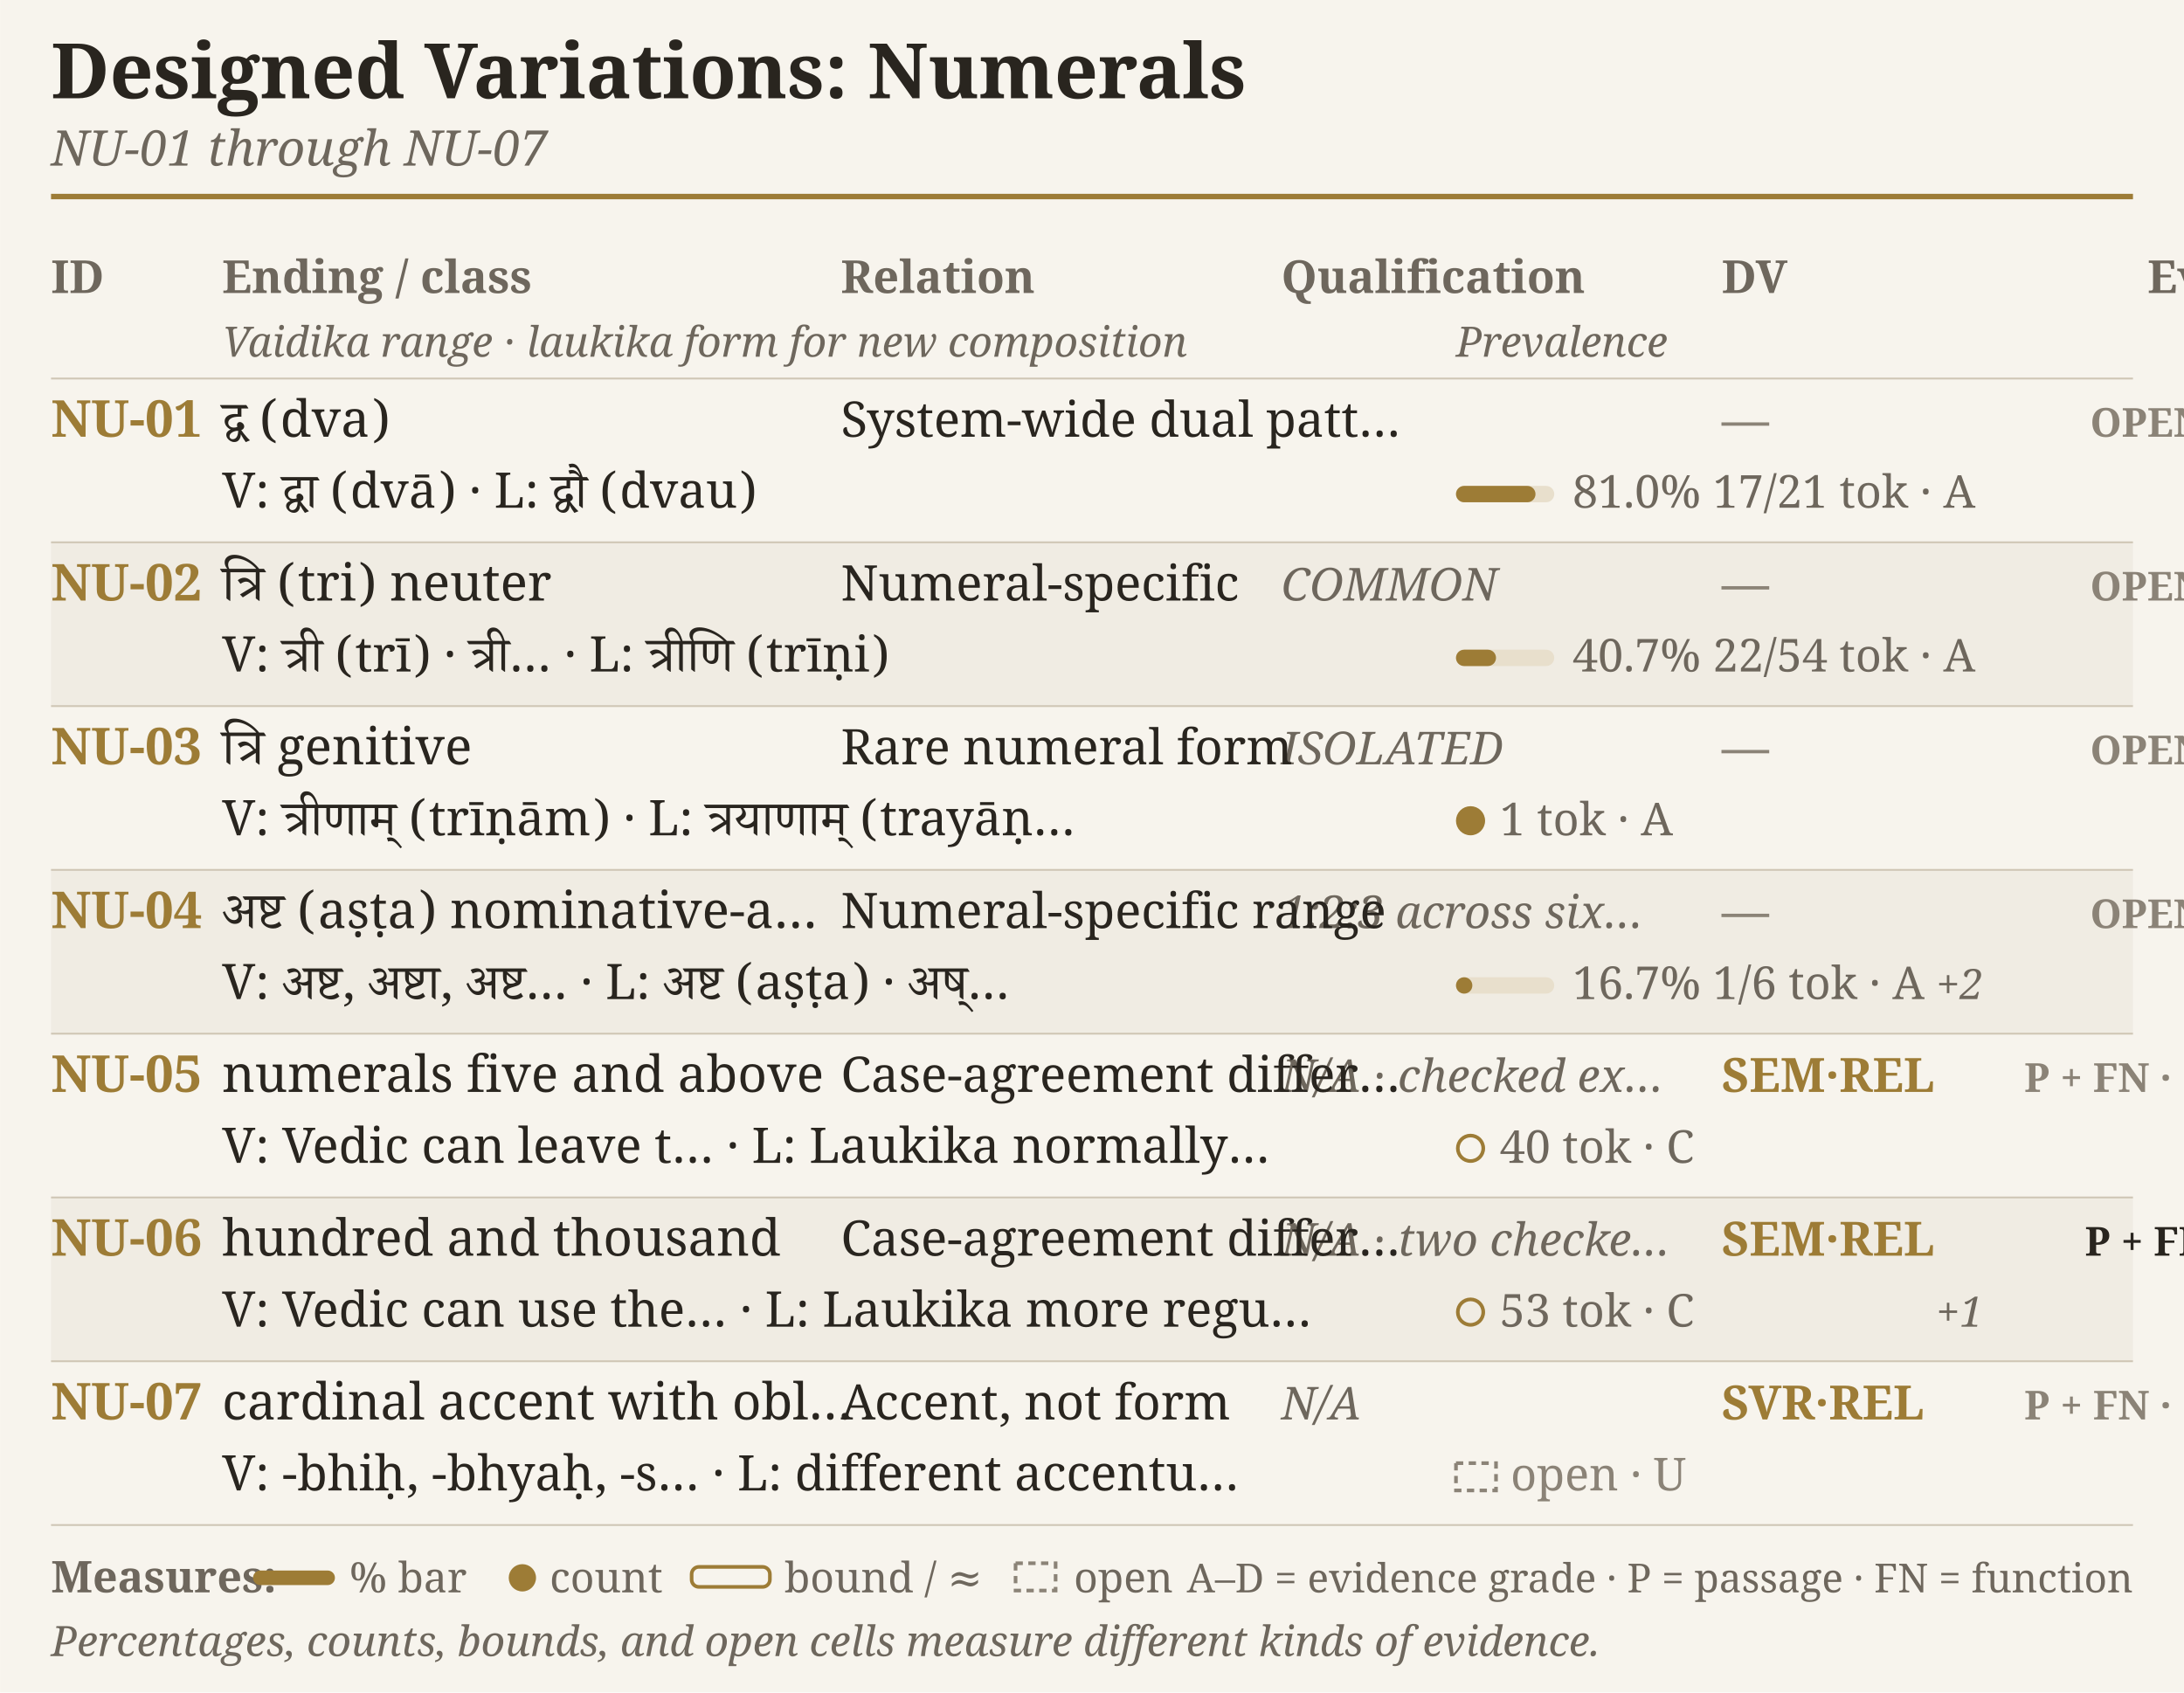
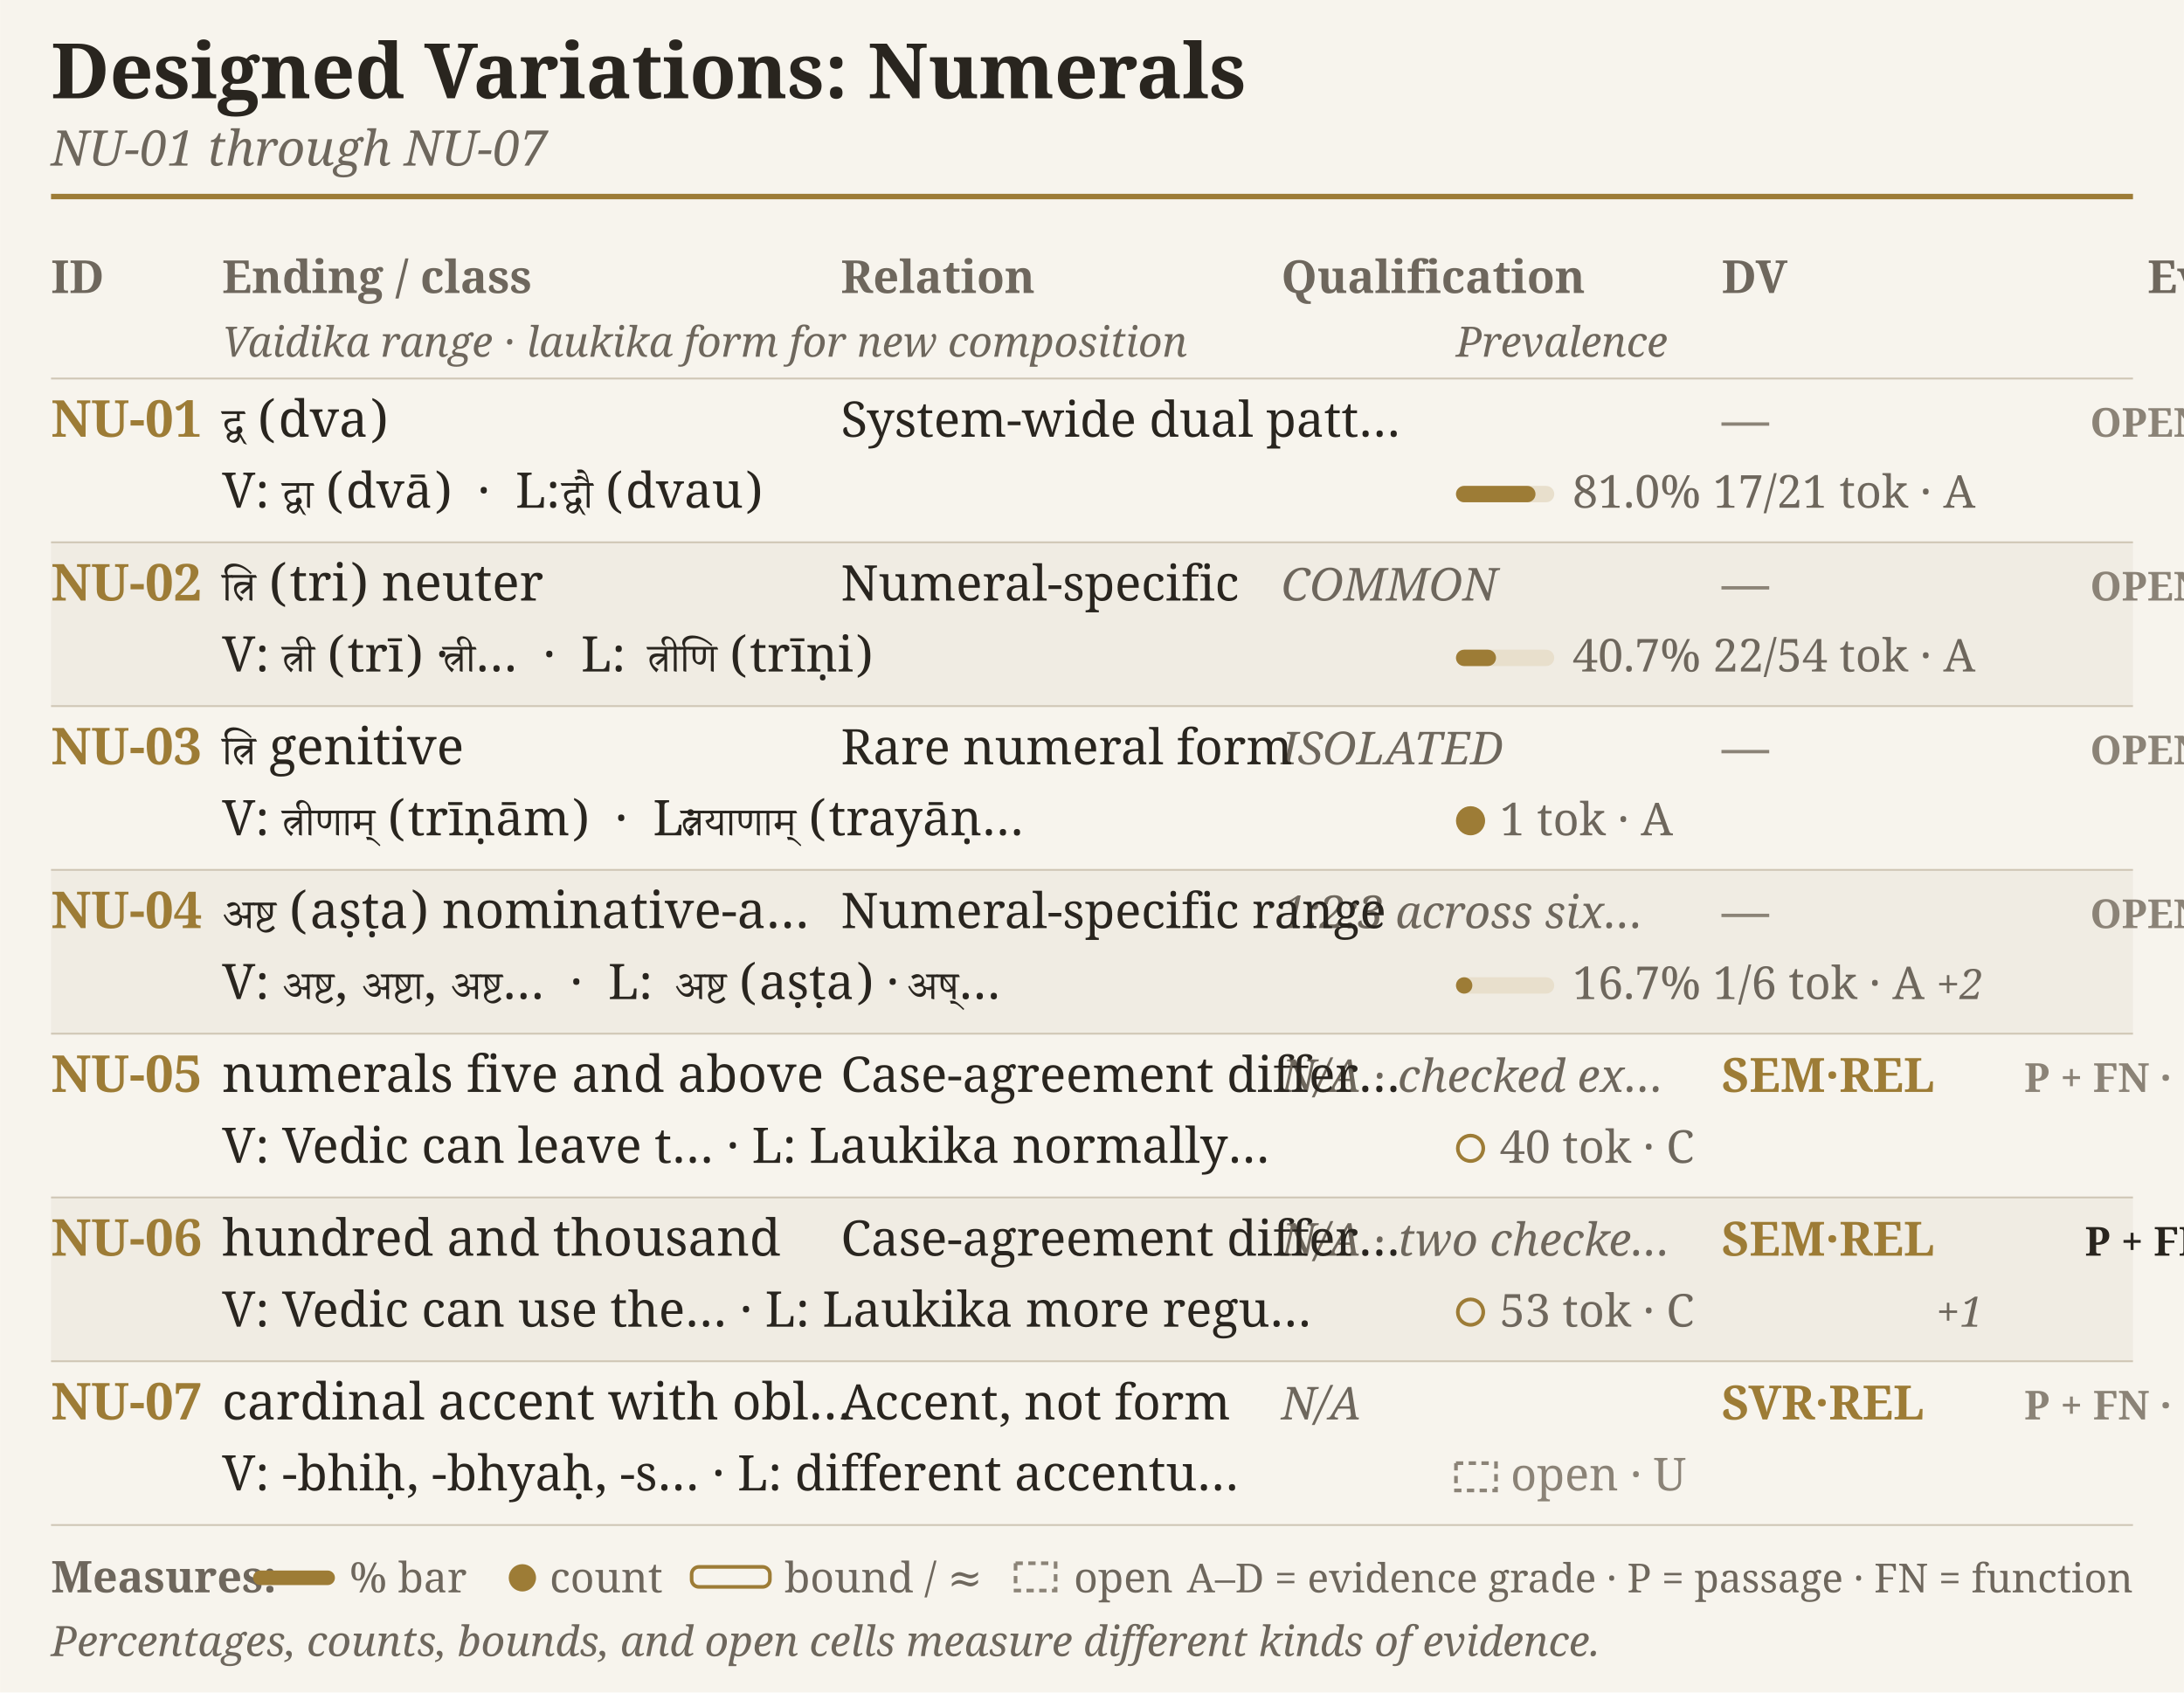
<svg xmlns="http://www.w3.org/2000/svg" width="4.75in" height="3.681in" viewBox="0 0 1200 930">
  <rect width="1200" height="930" fill="#f7f4ed" />
  <text x="28.0" y="54.0" font-family="EB Garamond, Charter, Georgia, serif" font-size="42" font-weight="600" font-style="normal" fill="#29251f" text-anchor="start">Designed Variations: Numerals</text>
  <text x="28.0" y="91.0" font-family="EB Garamond, Charter, Georgia, serif" font-size="27" font-weight="400" font-style="italic" fill="#6e675d" text-anchor="start">NU-01 through NU-07</text>
  <line x1="28" y1="108" x2="1172" y2="108" stroke="#9d7c36" stroke-width="3" />
  <text x="28.0" y="161.0" font-family="EB Garamond, Charter, Georgia, serif" font-size="25" font-weight="600" font-style="normal" fill="#6e675d" text-anchor="start">ID</text>
  <text x="122.0" y="161.0" font-family="EB Garamond, Charter, Georgia, serif" font-size="25" font-weight="600" font-style="normal" fill="#6e675d" text-anchor="start">Ending / class</text>
  <text x="462.0" y="161.0" font-family="EB Garamond, Charter, Georgia, serif" font-size="25" font-weight="600" font-style="normal" fill="#6e675d" text-anchor="start">Relation</text>
  <text x="704.0" y="161.0" font-family="EB Garamond, Charter, Georgia, serif" font-size="25" font-weight="600" font-style="normal" fill="#6e675d" text-anchor="start">Qualification</text>
  <text x="946.0" y="161.0" font-family="EB Garamond, Charter, Georgia, serif" font-size="25" font-weight="600" font-style="normal" fill="#6e675d" text-anchor="start">DV</text>
  <text x="1180.0" y="161.0" font-family="EB Garamond, Charter, Georgia, serif" font-size="25" font-weight="600" font-style="normal" fill="#6e675d" text-anchor="start">Evidence</text>
  <text x="122.0" y="196.0" font-family="EB Garamond, Charter, Georgia, serif" font-size="23" font-weight="400" font-style="italic" fill="#6e675d" text-anchor="start">Vaidika range · laukika form for new composition</text>
  <text x="800.0" y="196.0" font-family="EB Garamond, Charter, Georgia, serif" font-size="23" font-weight="400" font-style="italic" fill="#6e675d" text-anchor="start">Prevalence</text>
  <line x1="28" y1="208" x2="1172" y2="208" stroke="#cfc6b5" stroke-width="1" />
  <text x="28.0" y="240.0" font-family="EB Garamond, Charter, Georgia, serif" font-size="28" font-weight="600" font-style="normal" fill="#9d7c36" text-anchor="start">NU-01</text>
-   <text x="122.0" y="240.0" font-family="Adobe Devanagari, Noto Serif Devanagari, serif" font-size="28" font-weight="400" font-style="normal" fill="#29251f" text-anchor="start">द्व (dva)</text>
+   <g fill="#29251f">
+     <path transform="translate(122.00,240.00) scale(0.013672,-0.013672)" d="M0 916H594V771C594 753 584 743 564 743H419C194 743 94 654 94 512C94 371 182 270 316 191L317 187C223 145 184 88 184 22C184 -46 220 -105 276 -156C344 -219 409 -241 476 -241C554 -241 697 -173 719 -7H725L866 -267L991 -319L996 -313C887 -138 787 27 729 137C785 160 816 210 816 262C816 298 806 333 785 364C759 402 725 425 683 425C613 425 575 372 575 315C575 287 580 267 586 247C553 227 515 219 474 219C340 219 216 325 216 456C216 567 299 628 510 628H697L707 638L706 916H939L947 927L899 1024H-40L-48 1013ZM621 118V88C621 -51 503 -134 409 -134C333 -134 295 -99 295 -48C295 15 345 72 471 114C490 111 510 110 529 110C560 110 591 113 621 118Z" />
+     <text x="134.29" y="240.00" font-family="Adobe Devanagari, Noto Serif Devanagari, serif" font-size="28.00" fill="#29251f" dominant-baseline="auto" xml:space="preserve"> (dva)</text>
+   </g>
  <text x="462.0" y="240.0" font-family="Adobe Devanagari, Noto Serif Devanagari, serif" font-size="27" font-weight="400" font-style="normal" fill="#29251f" text-anchor="start">System-wide dual patt…</text>
-   <text x="122.0" y="279.0" font-family="Adobe Devanagari, Noto Serif Devanagari, serif" font-size="27" font-weight="400" font-style="normal" fill="#29251f" text-anchor="start">V: द्वा (dvā)  ·  L: द्वौ (dvau)</text>
+   <g fill="#29251f">
+     <text x="122.00" y="279.00" font-family="Adobe Devanagari, Noto Serif Devanagari, serif" font-size="27.00" fill="#29251f" dominant-baseline="auto" xml:space="preserve">V: </text>
+     <path transform="translate(155.01,279.00) scale(0.013184,-0.013184)" d="M0 916H594V771C594 753 584 743 564 743H419C194 743 94 654 94 512C94 371 182 270 316 191L317 187C223 145 184 88 184 22C184 -46 220 -105 276 -156C344 -219 409 -241 476 -241C554 -241 697 -173 719 -7H725L866 -267L991 -319L996 -313C887 -138 787 27 729 137C785 160 816 210 816 262C816 298 806 333 785 364C759 402 725 425 683 425C613 425 575 372 575 315C575 287 580 267 586 247C553 227 515 219 474 219C340 219 216 325 216 456C216 567 299 628 510 628H697L707 638L706 916H939L947 927L899 1024H-40L-48 1013ZM621 118V88C621 -51 503 -134 409 -134C333 -134 295 -99 295 -48C295 15 345 72 471 114C490 111 510 110 529 110C560 110 591 113 621 118Z" />
+     <path transform="translate(166.86,279.00) scale(0.013184,-0.013184)" d="M0 916H142L139 19L251 -11L261 0L257 916H438L446 927L398 1024H-40L-48 1013Z" />
+     <text x="172.11" y="279.00" font-family="Adobe Devanagari, Noto Serif Devanagari, serif" font-size="27.00" fill="#29251f" dominant-baseline="auto" xml:space="preserve"> (dvā)  ·  L: </text>
+     <path transform="translate(308.65,279.00) scale(0.013184,-0.013184)" d="M0 916H594V771C594 753 584 743 564 743H419C194 743 94 654 94 512C94 371 182 270 316 191L317 187C223 145 184 88 184 22C184 -46 220 -105 276 -156C344 -219 409 -241 476 -241C554 -241 697 -173 719 -7H725L866 -267L991 -319L996 -313C887 -138 787 27 729 137C785 160 816 210 816 262C816 298 806 333 785 364C759 402 725 425 683 425C613 425 575 372 575 315C575 287 580 267 586 247C553 227 515 219 474 219C340 219 216 325 216 456C216 567 299 628 510 628H697L707 638L706 916H939L947 927L899 1024H-40L-48 1013ZM621 118V88C621 -51 503 -134 409 -134C333 -134 295 -99 295 -48C295 15 345 72 471 114C490 111 510 110 529 110C560 110 591 113 621 118Z" />
+     <path transform="translate(320.51,279.00) scale(0.013184,-0.013184)" d="M-306 1153 -296 1148C-225 1186 -161 1211 -108 1211C-29 1211 70 1147 189 1024H-40L-48 1013L0 916H142L139 19L251 -11L261 0L257 916H438L446 927L398 1024H240C198 1249 167 1357 104 1447C41 1537 -17 1594 -115 1594C-159 1594 -207 1591 -264 1583L-228 1446L-218 1439C-169 1448 -123 1454 -79 1454C69 1454 93 1392 139 1161L135 1159C-1 1278 -92 1332 -176 1332C-238 1332 -307 1307 -374 1271Z" />
+     <text x="325.75" y="279.00" font-family="Adobe Devanagari, Noto Serif Devanagari, serif" font-size="27.00" fill="#29251f" dominant-baseline="auto" xml:space="preserve"> (dvau)</text>
+   </g>
  <text x="946.0" y="240.0" font-family="EB Garamond, Charter, Georgia, serif" font-size="26" font-weight="600" font-style="normal" fill="#8b8377" text-anchor="start">—</text>
  <rect x="800" y="267" width="54" height="9" rx="4.5" fill="#e8dfcc" />
  <rect x="800" y="267" width="43.7" height="9" rx="4.5" fill="#9d7c36" />
  <text x="864.0" y="279.0" font-family="EB Garamond, Charter, Georgia, serif" font-size="25" font-weight="400" font-style="normal" fill="#6e675d" text-anchor="start">81.0% 17/21 tok · A</text>
  <text x="1180.0" y="240.0" font-family="EB Garamond, Charter, Georgia, serif" font-size="22" font-weight="600" font-style="normal" fill="#8b8377" text-anchor="middle">OPEN</text>
  <rect x="28" y="298" width="1144" height="90" fill="#f0ece3" />
  <line x1="28" y1="298" x2="1172" y2="298" stroke="#cfc6b5" stroke-width="1" />
  <text x="28.0" y="330.0" font-family="EB Garamond, Charter, Georgia, serif" font-size="28" font-weight="600" font-style="normal" fill="#9d7c36" text-anchor="start">NU-02</text>
-   <text x="122.0" y="330.0" font-family="Adobe Devanagari, Noto Serif Devanagari, serif" font-size="28" font-weight="400" font-style="normal" fill="#29251f" text-anchor="start">त्रि (tri) neuter</text>
+   <g fill="#29251f">
+     <path transform="translate(122.00,330.00) scale(0.013672,-0.013672)" d="M0 916H142C142 617 139 318 139 19L251 -11L261 0L257 916H438L446 928L398 1024H240C221 1049 209 1083 209 1133C209 1282 349 1371 533 1371C763 1371 963 1244 1143 1063H1151L1187 1113C961 1352 718 1487 460 1487C224 1487 94 1347 94 1199C94 1133 119 1073 160 1024H-40L-48 1013Z" />
+     <path transform="translate(127.43,330.00) scale(0.013672,-0.013672)" d="M0 916H703V723C601 741 505 752 407 752C171 752 81 640 81 490C81 316 190 142 364 -30H373L459 93C299 187 189 295 189 429C189 552 295 628 474 628C543 628 605 623 663 618L664 614L329 339V332L441 264L701 495L706 492L699 18L810 -11L820 0L816 916H997L1005 927L957 1024H-40L-48 1013Z" />
+     <text x="140.51" y="330.00" font-family="Adobe Devanagari, Noto Serif Devanagari, serif" font-size="28.00" fill="#29251f" dominant-baseline="auto" xml:space="preserve"> (tri) neuter</text>
+   </g>
  <text x="704.0" y="330.0" font-family="EB Garamond, Charter, Georgia, serif" font-size="25" font-weight="400" font-style="italic" fill="#6e675d" text-anchor="start">COMMON</text>
  <text x="462.0" y="330.0" font-family="Adobe Devanagari, Noto Serif Devanagari, serif" font-size="27" font-weight="400" font-style="normal" fill="#29251f" text-anchor="start">Numeral-specific</text>
-   <text x="122.0" y="369.0" font-family="Adobe Devanagari, Noto Serif Devanagari, serif" font-size="27" font-weight="400" font-style="normal" fill="#29251f" text-anchor="start">V: त्री (trī) · त्री…  ·  L: त्रीणि (trīṇi)</text>
+   <g fill="#29251f">
+     <text x="122.00" y="369.00" font-family="Adobe Devanagari, Noto Serif Devanagari, serif" font-size="27.00" fill="#29251f" dominant-baseline="auto" xml:space="preserve">V: </text>
+     <path transform="translate(155.01,369.00) scale(0.013184,-0.013184)" d="M0 916H703V723C601 741 505 752 407 752C171 752 81 640 81 490C81 316 190 142 364 -30H373L459 93C299 187 189 295 189 429C189 552 295 628 474 628C543 628 605 623 663 618L664 614L329 339V332L441 264L701 495L706 492L699 18L810 -11L820 0L816 916H997L1005 927L957 1024H-40L-48 1013Z" />
+     <path transform="translate(167.63,369.00) scale(0.013184,-0.013184)" d="M0 916H142L139 19L251 -11L261 0L257 916H438L446 927L398 1024H254C220 1286 34 1470 -158 1470C-298 1470 -373 1385 -373 1280C-373 1217 -343 1158 -297 1103L-191 1054L-182 1065C-222 1117 -249 1173 -249 1233C-249 1304 -197 1369 -102 1369C34 1369 126 1255 142 1024H-40L-48 1013Z" />
+     <text x="172.88" y="369.00" font-family="Adobe Devanagari, Noto Serif Devanagari, serif" font-size="27.00" fill="#29251f" dominant-baseline="auto" xml:space="preserve"> (trī) · </text>
+     <path transform="translate(243.35,369.00) scale(0.013184,-0.013184)" d="M0 916H703V723C601 741 505 752 407 752C171 752 81 640 81 490C81 316 190 142 364 -30H373L459 93C299 187 189 295 189 429C189 552 295 628 474 628C543 628 605 623 663 618L664 614L329 339V332L441 264L701 495L706 492L699 18L810 -11L820 0L816 916H997L1005 927L957 1024H-40L-48 1013Z" />
+     <path transform="translate(255.97,369.00) scale(0.013184,-0.013184)" d="M0 916H142L139 19L251 -11L261 0L257 916H438L446 927L398 1024H254C220 1286 34 1470 -158 1470C-298 1470 -373 1385 -373 1280C-373 1217 -343 1158 -297 1103L-191 1054L-182 1065C-222 1117 -249 1173 -249 1233C-249 1304 -197 1369 -102 1369C34 1369 126 1255 142 1024H-40L-48 1013Z" />
+     <text x="261.22" y="369.00" font-family="Adobe Devanagari, Noto Serif Devanagari, serif" font-size="27.00" fill="#29251f" dominant-baseline="auto" xml:space="preserve">…  ·  L: </text>
+     <path transform="translate(355.75,369.00) scale(0.013184,-0.013184)" d="M0 916H703V723C601 741 505 752 407 752C171 752 81 640 81 490C81 316 190 142 364 -30H373L459 93C299 187 189 295 189 429C189 552 295 628 474 628C543 628 605 623 663 618L664 614L329 339V332L441 264L701 495L706 492L699 18L810 -11L820 0L816 916H997L1005 927L957 1024H-40L-48 1013Z" />
+     <path transform="translate(368.36,369.00) scale(0.013184,-0.013184)" d="M0 916H142L139 19L251 -11L261 0L257 916H438L446 927L398 1024H254C220 1286 34 1470 -158 1470C-298 1470 -373 1385 -373 1280C-373 1217 -343 1158 -297 1103L-191 1054L-182 1065C-222 1117 -249 1173 -249 1233C-249 1304 -197 1369 -102 1369C34 1369 126 1255 142 1024H-40L-48 1013Z" />
+     <path transform="translate(373.61,369.00) scale(0.013184,-0.013184)" d="M0 916H142C142 617 139 318 139 19L251 -11L261 0L257 916H438L446 928L398 1024H240C221 1049 209 1083 209 1133C209 1291 369 1385 584 1385C852 1385 1090 1253 1303 1063H1311L1347 1114C1090 1360 809 1501 506 1501C242 1501 93 1360 93 1200C93 1134 119 1074 160 1024H-40L-48 1013Z" />
+     <path transform="translate(378.84,369.00) scale(0.013184,-0.013184)" d="M0 916H129C126 835 126 748 126 667C126 522 158 445 213 391C283 323 366 286 447 286C615 286 680 413 680 609V916H893L889 19L1002 -11L1012 0L1008 916H1189L1197 927L1149 1024H-40L-48 1013ZM562 916V641C562 418 435 390 394 390C290 390 248 468 248 638C248 731 249 823 251 916Z" />
+     <text x="393.99" y="369.00" font-family="Adobe Devanagari, Noto Serif Devanagari, serif" font-size="27.00" fill="#29251f" dominant-baseline="auto" xml:space="preserve"> (trīṇi)</text>
+   </g>
  <text x="946.0" y="330.0" font-family="EB Garamond, Charter, Georgia, serif" font-size="26" font-weight="600" font-style="normal" fill="#8b8377" text-anchor="start">—</text>
  <rect x="800" y="357" width="54" height="9" rx="4.5" fill="#e8dfcc" />
  <rect x="800" y="357" width="22.0" height="9" rx="4.5" fill="#9d7c36" />
  <text x="864.0" y="369.0" font-family="EB Garamond, Charter, Georgia, serif" font-size="25" font-weight="400" font-style="normal" fill="#6e675d" text-anchor="start">40.7% 22/54 tok · A</text>
  <text x="1180.0" y="330.0" font-family="EB Garamond, Charter, Georgia, serif" font-size="22" font-weight="600" font-style="normal" fill="#8b8377" text-anchor="middle">OPEN</text>
  <line x1="28" y1="388" x2="1172" y2="388" stroke="#cfc6b5" stroke-width="1" />
  <text x="28.0" y="420.0" font-family="EB Garamond, Charter, Georgia, serif" font-size="28" font-weight="600" font-style="normal" fill="#9d7c36" text-anchor="start">NU-03</text>
-   <text x="122.0" y="420.0" font-family="Adobe Devanagari, Noto Serif Devanagari, serif" font-size="28" font-weight="400" font-style="normal" fill="#29251f" text-anchor="start">त्रि genitive</text>
+   <g fill="#29251f">
+     <path transform="translate(122.00,420.00) scale(0.013672,-0.013672)" d="M0 916H142C142 617 139 318 139 19L251 -11L261 0L257 916H438L446 928L398 1024H240C221 1049 209 1083 209 1133C209 1282 349 1371 533 1371C763 1371 963 1244 1143 1063H1151L1187 1113C961 1352 718 1487 460 1487C224 1487 94 1347 94 1199C94 1133 119 1073 160 1024H-40L-48 1013Z" />
+     <path transform="translate(127.43,420.00) scale(0.013672,-0.013672)" d="M0 916H703V723C601 741 505 752 407 752C171 752 81 640 81 490C81 316 190 142 364 -30H373L459 93C299 187 189 295 189 429C189 552 295 628 474 628C543 628 605 623 663 618L664 614L329 339V332L441 264L701 495L706 492L699 18L810 -11L820 0L816 916H997L1005 927L957 1024H-40L-48 1013Z" />
+     <text x="140.51" y="420.00" font-family="Adobe Devanagari, Noto Serif Devanagari, serif" font-size="28.00" fill="#29251f" dominant-baseline="auto" xml:space="preserve"> genitive</text>
+   </g>
  <text x="704.0" y="420.0" font-family="EB Garamond, Charter, Georgia, serif" font-size="25" font-weight="400" font-style="italic" fill="#6e675d" text-anchor="start">ISOLATED</text>
  <text x="462.0" y="420.0" font-family="Adobe Devanagari, Noto Serif Devanagari, serif" font-size="27" font-weight="400" font-style="normal" fill="#29251f" text-anchor="start">Rare numeral form</text>
-   <text x="122.0" y="459.0" font-family="Adobe Devanagari, Noto Serif Devanagari, serif" font-size="27" font-weight="400" font-style="normal" fill="#29251f" text-anchor="start">V: त्रीणाम् (trīṇām)  ·  L: त्रयाणाम् (trayāṇ…</text>
+   <g fill="#29251f">
+     <text x="122.00" y="459.00" font-family="Adobe Devanagari, Noto Serif Devanagari, serif" font-size="27.00" fill="#29251f" dominant-baseline="auto" xml:space="preserve">V: </text>
+     <path transform="translate(155.01,459.00) scale(0.013184,-0.013184)" d="M0 916H703V723C601 741 505 752 407 752C171 752 81 640 81 490C81 316 190 142 364 -30H373L459 93C299 187 189 295 189 429C189 552 295 628 474 628C543 628 605 623 663 618L664 614L329 339V332L441 264L701 495L706 492L699 18L810 -11L820 0L816 916H997L1005 927L957 1024H-40L-48 1013Z" />
+     <path transform="translate(167.63,459.00) scale(0.013184,-0.013184)" d="M0 916H142L139 19L251 -11L261 0L257 916H438L446 927L398 1024H254C220 1286 34 1470 -158 1470C-298 1470 -373 1385 -373 1280C-373 1217 -343 1158 -297 1103L-191 1054L-182 1065C-222 1117 -249 1173 -249 1233C-249 1304 -197 1369 -102 1369C34 1369 126 1255 142 1024H-40L-48 1013Z" />
+     <path transform="translate(172.88,459.00) scale(0.013184,-0.013184)" d="M0 916H129C126 835 126 748 126 667C126 522 158 445 213 391C283 323 366 286 447 286C615 286 680 413 680 609V916H893L889 19L1002 -11L1012 0L1008 916H1189L1197 927L1149 1024H-40L-48 1013ZM562 916V641C562 418 435 390 394 390C290 390 248 468 248 638C248 731 249 823 251 916Z" />
+     <path transform="translate(188.02,459.00) scale(0.013184,-0.013184)" d="M0 916H142L139 19L251 -11L261 0L257 916H438L446 927L398 1024H-40L-48 1013Z" />
+     <path transform="translate(193.27,459.00) scale(0.013184,-0.013184)" d="M0 916H224V537C170 528 134 516 114 501C89 480 77 459 77 438C77 367 200 245 255 245C282 245 298 254 316 277C332 297 338 327 338 373V418H716L712 19L825 -11L835 0L830 916H1011L1019 927L971 1024H-40L-48 1013ZM716 530H334V916H716Z" />
+     <path transform="translate(206.32,459.00) scale(0.013184,-0.013184)" d="M-352 -191 -350 -194C-317 -189 -286 -188 -254 -188C-117 -188 -43 -259 165 -454H170L201 -406C70 -277 -38 -178 -105 -133C-168 -91 -237 -66 -313 -66C-341 -66 -369 -67 -396 -70Z" />
+     <text x="206.07" y="459.00" font-family="Adobe Devanagari, Noto Serif Devanagari, serif" font-size="27.00" fill="#29251f" dominant-baseline="auto" xml:space="preserve"> (trīṇām)  ·  L: </text>
+     <path transform="translate(374.10,459.00) scale(0.013184,-0.013184)" d="M0 916H703V723C601 741 505 752 407 752C171 752 81 640 81 490C81 316 190 142 364 -30H373L459 93C299 187 189 295 189 429C189 552 295 628 474 628C543 628 605 623 663 618L664 614L329 339V332L441 264L701 495L706 492L699 18L810 -11L820 0L816 916H997L1005 927L957 1024H-40L-48 1013Z" />
+     <path transform="translate(386.71,459.00) scale(0.013184,-0.013184)" d="M0 916H256C291 877 314 835 314 790C314 705 213 672 77 627L67 610C133 411 265 244 461 244C536 244 606 259 669 307L665 19L778 -11L788 0L783 916H964L972 927L924 1024H-40L-48 1013ZM669 916V561C669 492 645 445 600 414C543 376 483 360 421 360C272 360 210 484 210 514C210 526 218 534 237 541C370 590 424 636 424 732C424 780 403 842 355 916Z" />
+     <path transform="translate(398.90,459.00) scale(0.013184,-0.013184)" d="M0 916H142L139 19L251 -11L261 0L257 916H438L446 927L398 1024H-40L-48 1013Z" />
+     <path transform="translate(404.14,459.00) scale(0.013184,-0.013184)" d="M0 916H129C126 835 126 748 126 667C126 522 158 445 213 391C283 323 366 286 447 286C615 286 680 413 680 609V916H893L889 19L1002 -11L1012 0L1008 916H1189L1197 927L1149 1024H-40L-48 1013ZM562 916V641C562 418 435 390 394 390C290 390 248 468 248 638C248 731 249 823 251 916Z" />
+     <path transform="translate(419.29,459.00) scale(0.013184,-0.013184)" d="M0 916H142L139 19L251 -11L261 0L257 916H438L446 927L398 1024H-40L-48 1013Z" />
+     <path transform="translate(424.54,459.00) scale(0.013184,-0.013184)" d="M0 916H224V537C170 528 134 516 114 501C89 480 77 459 77 438C77 367 200 245 255 245C282 245 298 254 316 277C332 297 338 327 338 373V418H716L712 19L825 -11L835 0L830 916H1011L1019 927L971 1024H-40L-48 1013ZM716 530H334V916H716Z" />
+     <path transform="translate(437.59,459.00) scale(0.013184,-0.013184)" d="M-352 -191 -350 -194C-317 -189 -286 -188 -254 -188C-117 -188 -43 -259 165 -454H170L201 -406C70 -277 -38 -178 -105 -133C-168 -91 -237 -66 -313 -66C-341 -66 -369 -67 -396 -70Z" />
+     <text x="437.34" y="459.00" font-family="Adobe Devanagari, Noto Serif Devanagari, serif" font-size="27.00" fill="#29251f" dominant-baseline="auto" xml:space="preserve"> (trayāṇ…</text>
+   </g>
  <text x="946.0" y="420.0" font-family="EB Garamond, Charter, Georgia, serif" font-size="26" font-weight="600" font-style="normal" fill="#8b8377" text-anchor="start">—</text>
  <circle cx="808" cy="451" r="7" fill="#9d7c36" stroke="#9d7c36" stroke-width="2" />
  <text x="824.0" y="459.0" font-family="EB Garamond, Charter, Georgia, serif" font-size="25" font-weight="400" font-style="normal" fill="#6e675d" text-anchor="start">1 tok · A</text>
  <text x="1180.0" y="420.0" font-family="EB Garamond, Charter, Georgia, serif" font-size="22" font-weight="600" font-style="normal" fill="#8b8377" text-anchor="middle">OPEN</text>
  <rect x="28" y="478" width="1144" height="90" fill="#f0ece3" />
  <line x1="28" y1="478" x2="1172" y2="478" stroke="#cfc6b5" stroke-width="1" />
  <text x="28.0" y="510.0" font-family="EB Garamond, Charter, Georgia, serif" font-size="28" font-weight="600" font-style="normal" fill="#9d7c36" text-anchor="start">NU-04</text>
-   <text x="122.0" y="510.0" font-family="Adobe Devanagari, Noto Serif Devanagari, serif" font-size="28" font-weight="400" font-style="normal" fill="#29251f" text-anchor="start">अष्ट (aṣṭa) nominative-a…</text>
+   <g fill="#29251f">
+     <path transform="translate(122.00,510.00) scale(0.013672,-0.013672)" d="M270 825C361 884 443 917 511 917C579 917 629 871 629 812C629 758 598 714 548 679C478 679 392 655 295 615L293 608L370 488C446 521 508 539 555 539C647 539 699 483 699 398C699 298 598 223 499 223C361 223 234 339 121 560L61 523V516C184 270 334 92 550 92C690 92 801 188 801 327C801 363 800 395 789 425L791 427C833 395 885 379 941 379C973 379 1001 382 1028 390L1027 19L1138 -11L1148 0L1144 916H1325L1333 927L1285 1024H797L789 1013L837 916H1029V548C980 513 923 497 863 497C806 497 766 510 741 536C723 555 702 575 673 594C708 632 727 677 727 736C727 807 704 870 659 927C599 1001 525 1041 436 1041C364 1041 280 1008 192 949V941Z" />
+     <path transform="translate(139.57,510.00) scale(0.013672,-0.013672)" d="M0 916H154C151 835 151 748 151 667C151 494 219 419 311 379L312 375C168 333 110 257 110 159C110 70 155 -7 227 -77C306 -152 395 -181 489 -181C607 -181 724 -131 839 -5V2L761 101C650 -12 541 -76 432 -76C319 -76 228 -6 228 103C228 188 292 247 455 280C614 312 753 355 753 628V916H924L932 927L884 1024H-40L-48 1013ZM584 466C530 415 479 402 428 402C336 402 268 473 268 638C268 709 268 800 269 871L272 873ZM639 916V621C639 580 635 541 623 519L620 516L319 914L321 916Z" />
+     <text x="151.65" y="510.00" font-family="Adobe Devanagari, Noto Serif Devanagari, serif" font-size="28.00" fill="#29251f" dominant-baseline="auto" xml:space="preserve"> (aṣṭa) nominative-a…</text>
+   </g>
  <text x="704.0" y="510.0" font-family="EB Garamond, Charter, Georgia, serif" font-size="25" font-weight="400" font-style="italic" fill="#6e675d" text-anchor="start">1:2:3 across six…</text>
  <text x="462.0" y="510.0" font-family="Adobe Devanagari, Noto Serif Devanagari, serif" font-size="27" font-weight="400" font-style="normal" fill="#29251f" text-anchor="start">Numeral-specific range</text>
-   <text x="122.0" y="549.0" font-family="Adobe Devanagari, Noto Serif Devanagari, serif" font-size="27" font-weight="400" font-style="normal" fill="#29251f" text-anchor="start">V: अष्ट, अष्टा, अष्ट…  ·  L: अष्ट (aṣṭa) · अष्…</text>
+   <g fill="#29251f">
+     <text x="122.00" y="549.00" font-family="Adobe Devanagari, Noto Serif Devanagari, serif" font-size="27.00" fill="#29251f" dominant-baseline="auto" xml:space="preserve">V: </text>
+     <path transform="translate(155.01,549.00) scale(0.013184,-0.013184)" d="M270 825C361 884 443 917 511 917C579 917 629 871 629 812C629 758 598 714 548 679C478 679 392 655 295 615L293 608L370 488C446 521 508 539 555 539C647 539 699 483 699 398C699 298 598 223 499 223C361 223 234 339 121 560L61 523V516C184 270 334 92 550 92C690 92 801 188 801 327C801 363 800 395 789 425L791 427C833 395 885 379 941 379C973 379 1001 382 1028 390L1027 19L1138 -11L1148 0L1144 916H1325L1333 927L1285 1024H797L789 1013L837 916H1029V548C980 513 923 497 863 497C806 497 766 510 741 536C723 555 702 575 673 594C708 632 727 677 727 736C727 807 704 870 659 927C599 1001 525 1041 436 1041C364 1041 280 1008 192 949V941Z" />
+     <path transform="translate(171.95,549.00) scale(0.013184,-0.013184)" d="M0 916H154C151 835 151 748 151 667C151 494 219 419 311 379L312 375C168 333 110 257 110 159C110 70 155 -7 227 -77C306 -152 395 -181 489 -181C607 -181 724 -131 839 -5V2L761 101C650 -12 541 -76 432 -76C319 -76 228 -6 228 103C228 188 292 247 455 280C614 312 753 355 753 628V916H924L932 927L884 1024H-40L-48 1013ZM584 466C530 415 479 402 428 402C336 402 268 473 268 638C268 709 268 800 269 871L272 873ZM639 916V621C639 580 635 541 623 519L620 516L319 914L321 916Z" />
+     <text x="183.61" y="549.00" font-family="Adobe Devanagari, Noto Serif Devanagari, serif" font-size="27.00" fill="#29251f" dominant-baseline="auto" xml:space="preserve">, </text>
+     <path transform="translate(198.61,549.00) scale(0.013184,-0.013184)" d="M270 825C361 884 443 917 511 917C579 917 629 871 629 812C629 758 598 714 548 679C478 679 392 655 295 615L293 608L370 488C446 521 508 539 555 539C647 539 699 483 699 398C699 298 598 223 499 223C361 223 234 339 121 560L61 523V516C184 270 334 92 550 92C690 92 801 188 801 327C801 363 800 395 789 425L791 427C833 395 885 379 941 379C973 379 1001 382 1028 390L1027 19L1138 -11L1148 0L1144 916H1325L1333 927L1285 1024H797L789 1013L837 916H1029V548C980 513 923 497 863 497C806 497 766 510 741 536C723 555 702 575 673 594C708 632 727 677 727 736C727 807 704 870 659 927C599 1001 525 1041 436 1041C364 1041 280 1008 192 949V941Z" />
+     <path transform="translate(215.55,549.00) scale(0.013184,-0.013184)" d="M0 916H154C151 835 151 748 151 667C151 494 219 419 311 379L312 375C168 333 110 257 110 159C110 70 155 -7 227 -77C306 -152 395 -181 489 -181C607 -181 724 -131 839 -5V2L761 101C650 -12 541 -76 432 -76C319 -76 228 -6 228 103C228 188 292 247 455 280C614 312 753 355 753 628V916H924L932 927L884 1024H-40L-48 1013ZM584 466C530 415 479 402 428 402C336 402 268 473 268 638C268 709 268 800 269 871L272 873ZM639 916V621C639 580 635 541 623 519L620 516L319 914L321 916Z" />
+     <path transform="translate(227.21,549.00) scale(0.013184,-0.013184)" d="M0 916H142L139 19L251 -11L261 0L257 916H438L446 927L398 1024H-40L-48 1013Z" />
+     <text x="232.45" y="549.00" font-family="Adobe Devanagari, Noto Serif Devanagari, serif" font-size="27.00" fill="#29251f" dominant-baseline="auto" xml:space="preserve">, </text>
+     <path transform="translate(247.46,549.00) scale(0.013184,-0.013184)" d="M270 825C361 884 443 917 511 917C579 917 629 871 629 812C629 758 598 714 548 679C478 679 392 655 295 615L293 608L370 488C446 521 508 539 555 539C647 539 699 483 699 398C699 298 598 223 499 223C361 223 234 339 121 560L61 523V516C184 270 334 92 550 92C690 92 801 188 801 327C801 363 800 395 789 425L791 427C833 395 885 379 941 379C973 379 1001 382 1028 390L1027 19L1138 -11L1148 0L1144 916H1325L1333 927L1285 1024H797L789 1013L837 916H1029V548C980 513 923 497 863 497C806 497 766 510 741 536C723 555 702 575 673 594C708 632 727 677 727 736C727 807 704 870 659 927C599 1001 525 1041 436 1041C364 1041 280 1008 192 949V941Z" />
+     <path transform="translate(264.40,549.00) scale(0.013184,-0.013184)" d="M0 916H154C151 835 151 748 151 667C151 494 219 419 311 379L312 375C168 333 110 257 110 159C110 70 155 -7 227 -77C306 -152 395 -181 489 -181C607 -181 724 -131 839 -5V2L761 101C650 -12 541 -76 432 -76C319 -76 228 -6 228 103C228 188 292 247 455 280C614 312 753 355 753 628V916H924L932 927L884 1024H-40L-48 1013ZM584 466C530 415 479 402 428 402C336 402 268 473 268 638C268 709 268 800 269 871L272 873ZM639 916V621C639 580 635 541 623 519L620 516L319 914L321 916Z" />
+     <text x="276.05" y="549.00" font-family="Adobe Devanagari, Noto Serif Devanagari, serif" font-size="27.00" fill="#29251f" dominant-baseline="auto" xml:space="preserve">…  ·  L: </text>
+     <path transform="translate(370.58,549.00) scale(0.013184,-0.013184)" d="M270 825C361 884 443 917 511 917C579 917 629 871 629 812C629 758 598 714 548 679C478 679 392 655 295 615L293 608L370 488C446 521 508 539 555 539C647 539 699 483 699 398C699 298 598 223 499 223C361 223 234 339 121 560L61 523V516C184 270 334 92 550 92C690 92 801 188 801 327C801 363 800 395 789 425L791 427C833 395 885 379 941 379C973 379 1001 382 1028 390L1027 19L1138 -11L1148 0L1144 916H1325L1333 927L1285 1024H797L789 1013L837 916H1029V548C980 513 923 497 863 497C806 497 766 510 741 536C723 555 702 575 673 594C708 632 727 677 727 736C727 807 704 870 659 927C599 1001 525 1041 436 1041C364 1041 280 1008 192 949V941Z" />
+     <path transform="translate(387.52,549.00) scale(0.013184,-0.013184)" d="M0 916H154C151 835 151 748 151 667C151 494 219 419 311 379L312 375C168 333 110 257 110 159C110 70 155 -7 227 -77C306 -152 395 -181 489 -181C607 -181 724 -131 839 -5V2L761 101C650 -12 541 -76 432 -76C319 -76 228 -6 228 103C228 188 292 247 455 280C614 312 753 355 753 628V916H924L932 927L884 1024H-40L-48 1013ZM584 466C530 415 479 402 428 402C336 402 268 473 268 638C268 709 268 800 269 871L272 873ZM639 916V621C639 580 635 541 623 519L620 516L319 914L321 916Z" />
+     <text x="399.17" y="549.00" font-family="Adobe Devanagari, Noto Serif Devanagari, serif" font-size="27.00" fill="#29251f" dominant-baseline="auto" xml:space="preserve"> (aṣṭa) · </text>
+     <path transform="translate(498.19,549.00) scale(0.013184,-0.013184)" d="M270 825C361 884 443 917 511 917C579 917 629 871 629 812C629 758 598 714 548 679C478 679 392 655 295 615L293 608L370 488C446 521 508 539 555 539C647 539 699 483 699 398C699 298 598 223 499 223C361 223 234 339 121 560L61 523V516C184 270 334 92 550 92C690 92 801 188 801 327C801 363 800 395 789 425L791 427C833 395 885 379 941 379C973 379 1001 382 1028 390L1027 19L1138 -11L1148 0L1144 916H1325L1333 927L1285 1024H797L789 1013L837 916H1029V548C980 513 923 497 863 497C806 497 766 510 741 536C723 555 702 575 673 594C708 632 727 677 727 736C727 807 704 870 659 927C599 1001 525 1041 436 1041C364 1041 280 1008 192 949V941Z" />
+     <path transform="translate(515.13,549.00) scale(0.013184,-0.013184)" d="M0 916H129C126 835 126 748 126 667C126 522 158 445 213 391C283 323 366 286 447 286C514 286 573 305 626 349L622 19L735 -11L745 0L740 916H921L929 927L881 1024H-40L-48 1013ZM557 450C509 412 455 390 394 390C290 390 245 468 245 638C245 709 245 780 246 851L249 853ZM603 506 296 914 298 916H626V601C626 560 619 531 606 509Z" />
+     <path transform="translate(527.13,549.00) scale(0.013184,-0.013184)" d="M-352 -191 -350 -194C-317 -189 -286 -188 -254 -188C-117 -188 -43 -259 165 -454H170L201 -406C70 -277 -38 -178 -105 -133C-168 -91 -237 -66 -313 -66C-341 -66 -369 -67 -396 -70Z" />
+     <text x="526.75" y="549.00" font-family="Adobe Devanagari, Noto Serif Devanagari, serif" font-size="27.00" fill="#29251f" dominant-baseline="auto" xml:space="preserve">…</text>
+   </g>
  <text x="946.0" y="510.0" font-family="EB Garamond, Charter, Georgia, serif" font-size="26" font-weight="600" font-style="normal" fill="#8b8377" text-anchor="start">—</text>
  <rect x="800" y="537" width="54" height="9" rx="4.5" fill="#e8dfcc" />
  <rect x="800" y="537" width="9.0" height="9" rx="4.5" fill="#9d7c36" />
  <text x="864.0" y="549.0" font-family="EB Garamond, Charter, Georgia, serif" font-size="25" font-weight="400" font-style="normal" fill="#6e675d" text-anchor="start">16.7% 1/6 tok · A</text>
  <text x="1064.0" y="549.0" font-family="EB Garamond, Charter, Georgia, serif" font-size="23" font-weight="400" font-style="italic" fill="#6e675d" text-anchor="start">+2</text>
  <text x="1180.0" y="510.0" font-family="EB Garamond, Charter, Georgia, serif" font-size="22" font-weight="600" font-style="normal" fill="#8b8377" text-anchor="middle">OPEN</text>
  <line x1="28" y1="568" x2="1172" y2="568" stroke="#cfc6b5" stroke-width="1" />
  <text x="28.0" y="600.0" font-family="EB Garamond, Charter, Georgia, serif" font-size="28" font-weight="600" font-style="normal" fill="#9d7c36" text-anchor="start">NU-05</text>
  <text x="122.0" y="600.0" font-family="Adobe Devanagari, Noto Serif Devanagari, serif" font-size="28" font-weight="400" font-style="normal" fill="#29251f" text-anchor="start">numerals five and above</text>
  <text x="704.0" y="600.0" font-family="EB Garamond, Charter, Georgia, serif" font-size="25" font-weight="400" font-style="italic" fill="#6e675d" text-anchor="start">N/A · checked ex…</text>
  <text x="462.0" y="600.0" font-family="Adobe Devanagari, Noto Serif Devanagari, serif" font-size="27" font-weight="400" font-style="normal" fill="#29251f" text-anchor="start">Case-agreement differ…</text>
  <text x="122.0" y="639.0" font-family="Adobe Devanagari, Noto Serif Devanagari, serif" font-size="27" font-weight="400" font-style="normal" fill="#29251f" text-anchor="start">V: Vedic can leave t…  ·  L: Laukika normally…</text>
  <text x="946.0" y="600.0" font-family="EB Garamond, Charter, Georgia, serif" font-size="26" font-weight="600" font-style="normal" fill="#9d7c36" text-anchor="start">SEM·REL</text>
  <circle cx="808" cy="631" r="7" fill="none" stroke="#9d7c36" stroke-width="2" />
  <text x="824.0" y="639.0" font-family="EB Garamond, Charter, Georgia, serif" font-size="25" font-weight="400" font-style="normal" fill="#6e675d" text-anchor="start">40 tok · C</text>
  <text x="1180.0" y="600.0" font-family="EB Garamond, Charter, Georgia, serif" font-size="22" font-weight="600" font-style="normal" fill="#8b8377" text-anchor="middle">P + FN · OP…</text>
  <rect x="28" y="658" width="1144" height="90" fill="#f0ece3" />
  <line x1="28" y1="658" x2="1172" y2="658" stroke="#cfc6b5" stroke-width="1" />
  <text x="28.0" y="690.0" font-family="EB Garamond, Charter, Georgia, serif" font-size="28" font-weight="600" font-style="normal" fill="#9d7c36" text-anchor="start">NU-06</text>
  <text x="122.0" y="690.0" font-family="Adobe Devanagari, Noto Serif Devanagari, serif" font-size="28" font-weight="400" font-style="normal" fill="#29251f" text-anchor="start">hundred and thousand</text>
  <text x="704.0" y="690.0" font-family="EB Garamond, Charter, Georgia, serif" font-size="25" font-weight="400" font-style="italic" fill="#6e675d" text-anchor="start">N/A · two checke…</text>
  <text x="462.0" y="690.0" font-family="Adobe Devanagari, Noto Serif Devanagari, serif" font-size="27" font-weight="400" font-style="normal" fill="#29251f" text-anchor="start">Case-agreement differ…</text>
  <text x="122.0" y="729.0" font-family="Adobe Devanagari, Noto Serif Devanagari, serif" font-size="27" font-weight="400" font-style="normal" fill="#29251f" text-anchor="start">V: Vedic can use the…  ·  L: Laukika more regu…</text>
  <text x="946.0" y="690.0" font-family="EB Garamond, Charter, Georgia, serif" font-size="26" font-weight="600" font-style="normal" fill="#9d7c36" text-anchor="start">SEM·REL</text>
  <circle cx="808" cy="721" r="7" fill="none" stroke="#9d7c36" stroke-width="2" />
  <text x="824.0" y="729.0" font-family="EB Garamond, Charter, Georgia, serif" font-size="25" font-weight="400" font-style="normal" fill="#6e675d" text-anchor="start">53 tok · C</text>
  <text x="1064.0" y="729.0" font-family="EB Garamond, Charter, Georgia, serif" font-size="23" font-weight="400" font-style="italic" fill="#6e675d" text-anchor="start">+1</text>
  <text x="1180.0" y="690.0" font-family="EB Garamond, Charter, Georgia, serif" font-size="22" font-weight="600" font-style="normal" fill="#29251f" text-anchor="middle">P + FN</text>
  <line x1="28" y1="748" x2="1172" y2="748" stroke="#cfc6b5" stroke-width="1" />
  <text x="28.0" y="780.0" font-family="EB Garamond, Charter, Georgia, serif" font-size="28" font-weight="600" font-style="normal" fill="#9d7c36" text-anchor="start">NU-07</text>
  <text x="122.0" y="780.0" font-family="Adobe Devanagari, Noto Serif Devanagari, serif" font-size="28" font-weight="400" font-style="normal" fill="#29251f" text-anchor="start">cardinal accent with obl…</text>
  <text x="704.0" y="780.0" font-family="EB Garamond, Charter, Georgia, serif" font-size="25" font-weight="400" font-style="italic" fill="#6e675d" text-anchor="start">N/A</text>
  <text x="462.0" y="780.0" font-family="Adobe Devanagari, Noto Serif Devanagari, serif" font-size="27" font-weight="400" font-style="normal" fill="#29251f" text-anchor="start">Accent, not form</text>
  <text x="122.0" y="819.0" font-family="Adobe Devanagari, Noto Serif Devanagari, serif" font-size="27" font-weight="400" font-style="normal" fill="#29251f" text-anchor="start">V: -bhiḥ, -bhyaḥ, -s…  ·  L: different accentu…</text>
  <text x="946.0" y="780.0" font-family="EB Garamond, Charter, Georgia, serif" font-size="26" font-weight="600" font-style="normal" fill="#9d7c36" text-anchor="start">SVR·REL</text>
  <rect x="800" y="804" width="22" height="15" fill="none" stroke="#8b8377" stroke-width="2" stroke-dasharray="4 3" />
  <text x="830.0" y="819.0" font-family="EB Garamond, Charter, Georgia, serif" font-size="25" font-weight="400" font-style="normal" fill="#8b8377" text-anchor="start">open · U</text>
  <text x="1180.0" y="780.0" font-family="EB Garamond, Charter, Georgia, serif" font-size="22" font-weight="600" font-style="normal" fill="#8b8377" text-anchor="middle">P + FN · OP…</text>
  <line x1="28" y1="838" x2="1172" y2="838" stroke="#cfc6b5" stroke-width="1" />
  <text x="28.0" y="875.0" font-family="EB Garamond, Charter, Georgia, serif" font-size="24" font-weight="600" font-style="normal" fill="#6e675d" text-anchor="start">Measures:</text>
  <rect x="139" y="863" width="45" height="8" rx="4" fill="#9d7c36" />
  <text x="192.0" y="875.0" font-family="EB Garamond, Charter, Georgia, serif" font-size="23" font-weight="400" font-style="normal" fill="#6e675d" text-anchor="start">% bar</text>
  <circle cx="287" cy="867" r="7" fill="#9d7c36" stroke="#9d7c36" />
  <text x="302.0" y="875.0" font-family="EB Garamond, Charter, Georgia, serif" font-size="23" font-weight="400" font-style="normal" fill="#6e675d" text-anchor="start">count</text>
  <rect x="380" y="861" width="43" height="11" rx="4" fill="none" stroke="#9d7c36" stroke-width="2" />
  <text x="431.0" y="875.0" font-family="EB Garamond, Charter, Georgia, serif" font-size="23" font-weight="400" font-style="normal" fill="#6e675d" text-anchor="start">bound / ≈</text>
  <rect x="558" y="859" width="22" height="15" fill="none" stroke="#8b8377" stroke-width="2" stroke-dasharray="4 3" />
  <text x="590.0" y="875.0" font-family="EB Garamond, Charter, Georgia, serif" font-size="23" font-weight="400" font-style="normal" fill="#6e675d" text-anchor="start">open</text>
  <text x="1172.0" y="875.0" font-family="EB Garamond, Charter, Georgia, serif" font-size="22" font-weight="400" font-style="normal" fill="#6e675d" text-anchor="end">A–D = evidence grade · P = passage · FN = function</text>
  <text x="28.0" y="910.0" font-family="EB Garamond, Charter, Georgia, serif" font-size="23" font-weight="400" font-style="italic" fill="#6e675d" text-anchor="start">Percentages, counts, bounds, and open cells measure different kinds of evidence.</text>
</svg>
